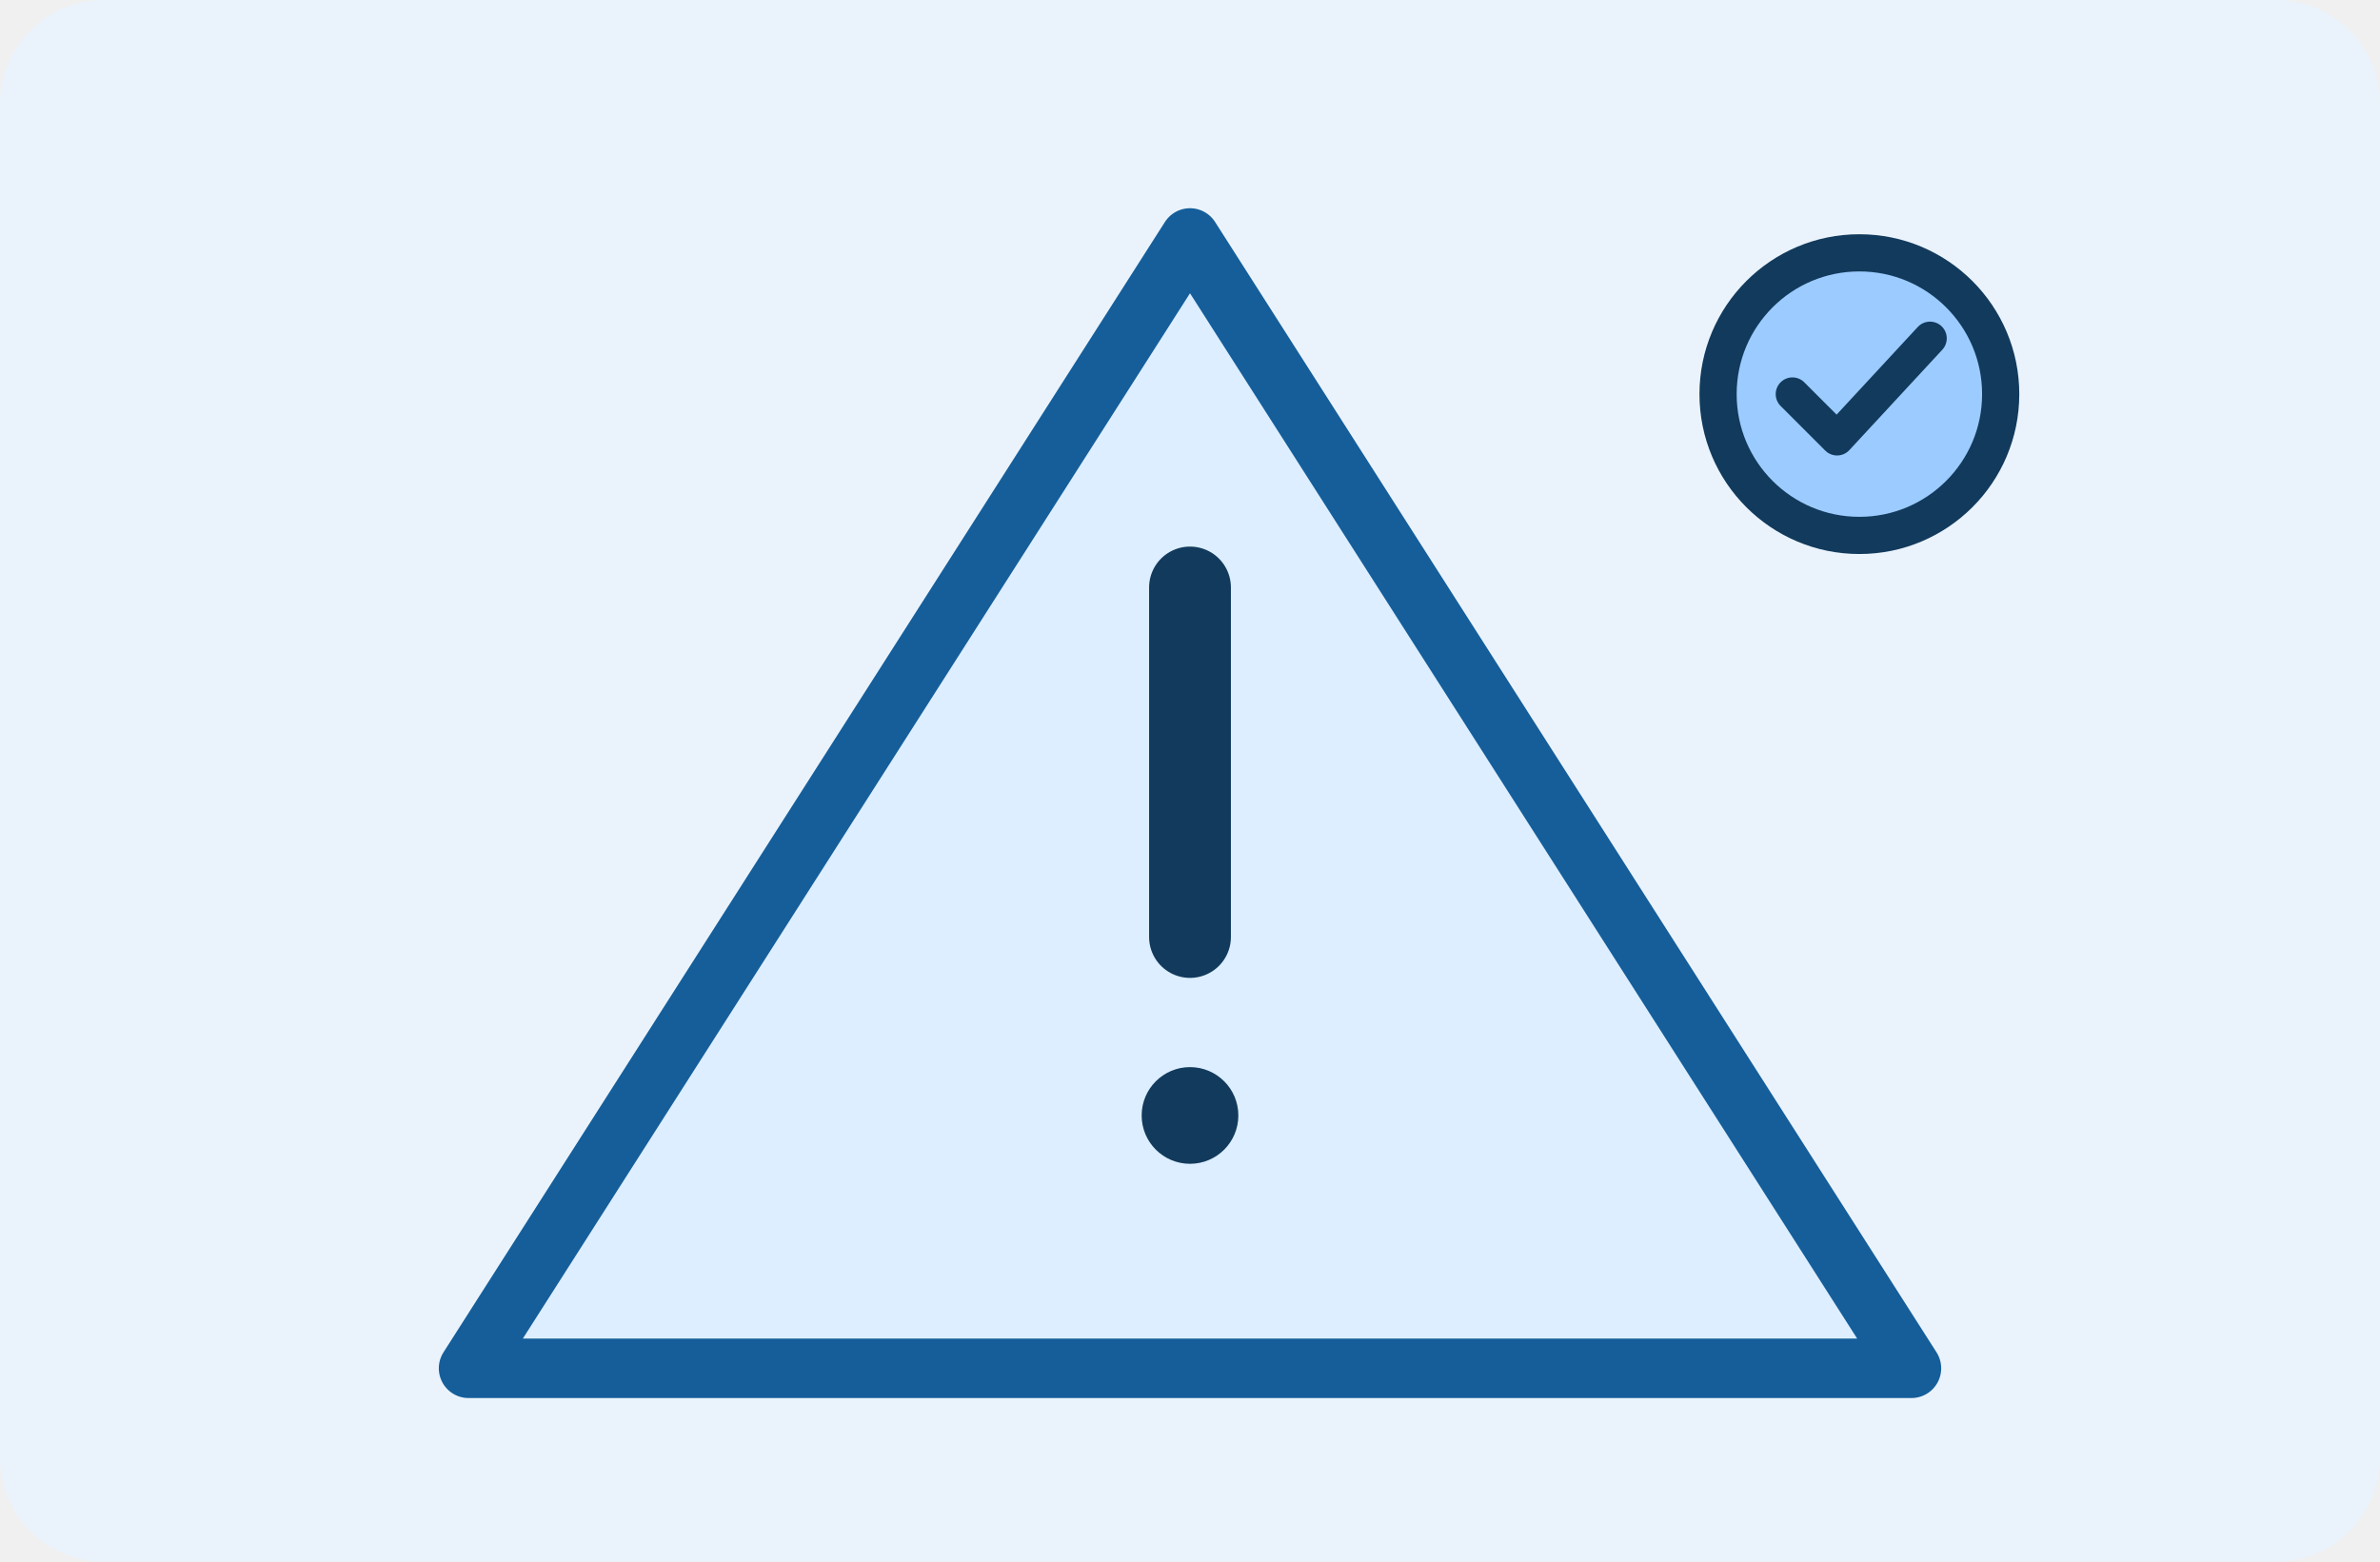
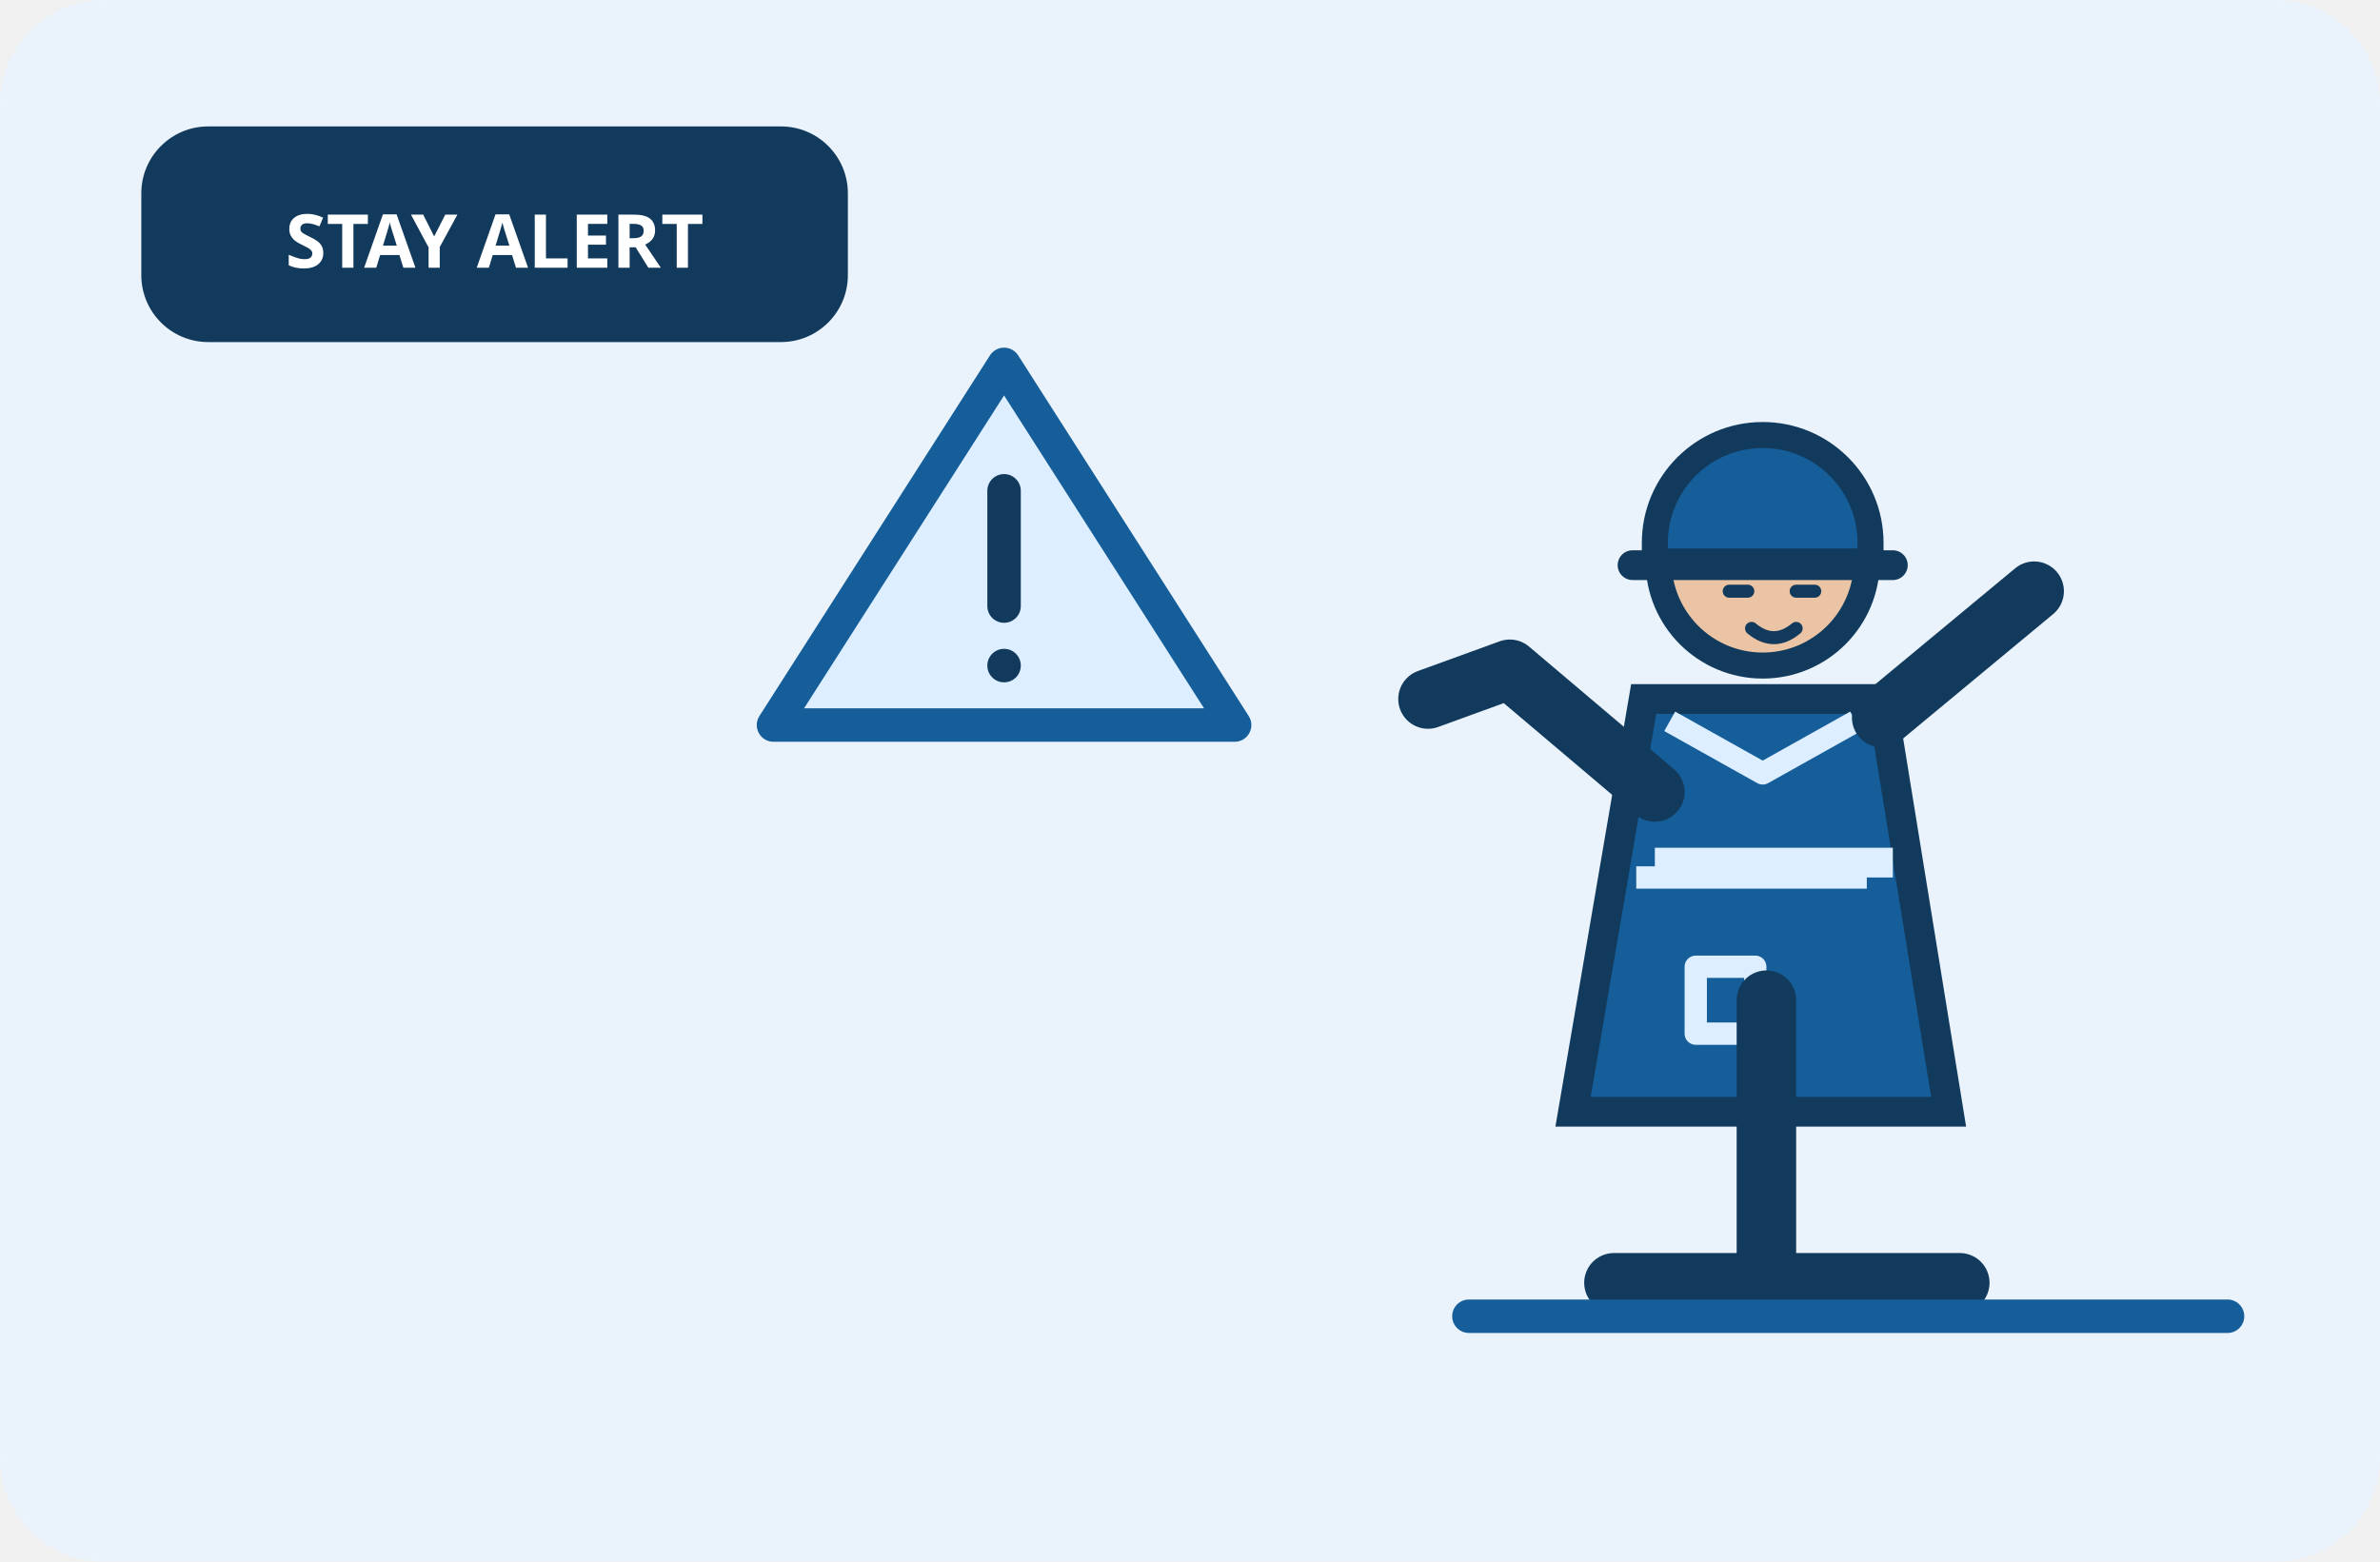
<svg xmlns="http://www.w3.org/2000/svg" viewBox="0 0 640 420" role="img" aria-labelledby="title desc">
  <rect width="640" height="420" rx="28" fill="#eaf3fc" />
-   <path d="m320 64 194 304H126z" fill="#dceeff" stroke="#155e9a" stroke-width="16" stroke-linejoin="round" />
-   <path d="M320 158v94" stroke="#123a5c" stroke-width="22" stroke-linecap="round" />
-   <circle cx="320" cy="300" r="13" fill="#123a5c" />
-   <circle cx="500" cy="106" r="38" fill="#9ccbff" stroke="#123a5c" stroke-width="10" />
-   <path d="m482 106 12 12 25-27" fill="none" stroke="#123a5c" stroke-width="9" stroke-linecap="round" stroke-linejoin="round" />
+   <rect x="38" y="34" width="190" height="58" rx="18" fill="#123a5c" />
+   <text x="133" y="72" fill="#fff" font-family="sans-serif" font-size="20" font-weight="700" text-anchor="middle">STAY ALERT</text>
+   <path d="m208 195 62-97 62 97z" fill="#dceeff" stroke="#155e9a" stroke-width="9" stroke-linejoin="round" />
+   <path d="M270 132v31m0 16v.01" stroke="#123a5c" stroke-width="9" stroke-linecap="round" />
+   <circle cx="474" cy="151" r="28" fill="#eac4a4" stroke="#123a5c" stroke-width="7" />
+   <path d="M445 146a29 29 0 0 1 58 0v5h-58z" fill="#155e9a" stroke="#123a5c" stroke-width="7" />
+   <path d="M439 152h70" stroke="#123a5c" stroke-width="8" stroke-linecap="round" />
+   <path d="M465 159h5m13 0h5m-17 10q6 5 12 0" fill="none" stroke="#123a5c" stroke-width="3.5" stroke-linecap="round" />
+   <path d="M442 188h64l18 111h-101z" fill="#155e9a" stroke="#123a5c" stroke-width="8" />
+   <path d="m449 194 25 14 25-14m-59 42h62m-46 24h16v18h-16z" fill="none" stroke="#dceeff" stroke-width="6" stroke-linejoin="round" />
+   <path d="M445 213 406 180l-22 8m122 5 41-34m-72 110v76m-41 0h93" fill="none" stroke="#123a5c" stroke-width="16" stroke-linecap="round" stroke-linejoin="round" />
+   <path d="M445 232h64" stroke="#dceeff" stroke-width="8" />
+   <path d="M395 354h204" stroke="#155e9a" stroke-width="9" stroke-linecap="round" />
</svg>
